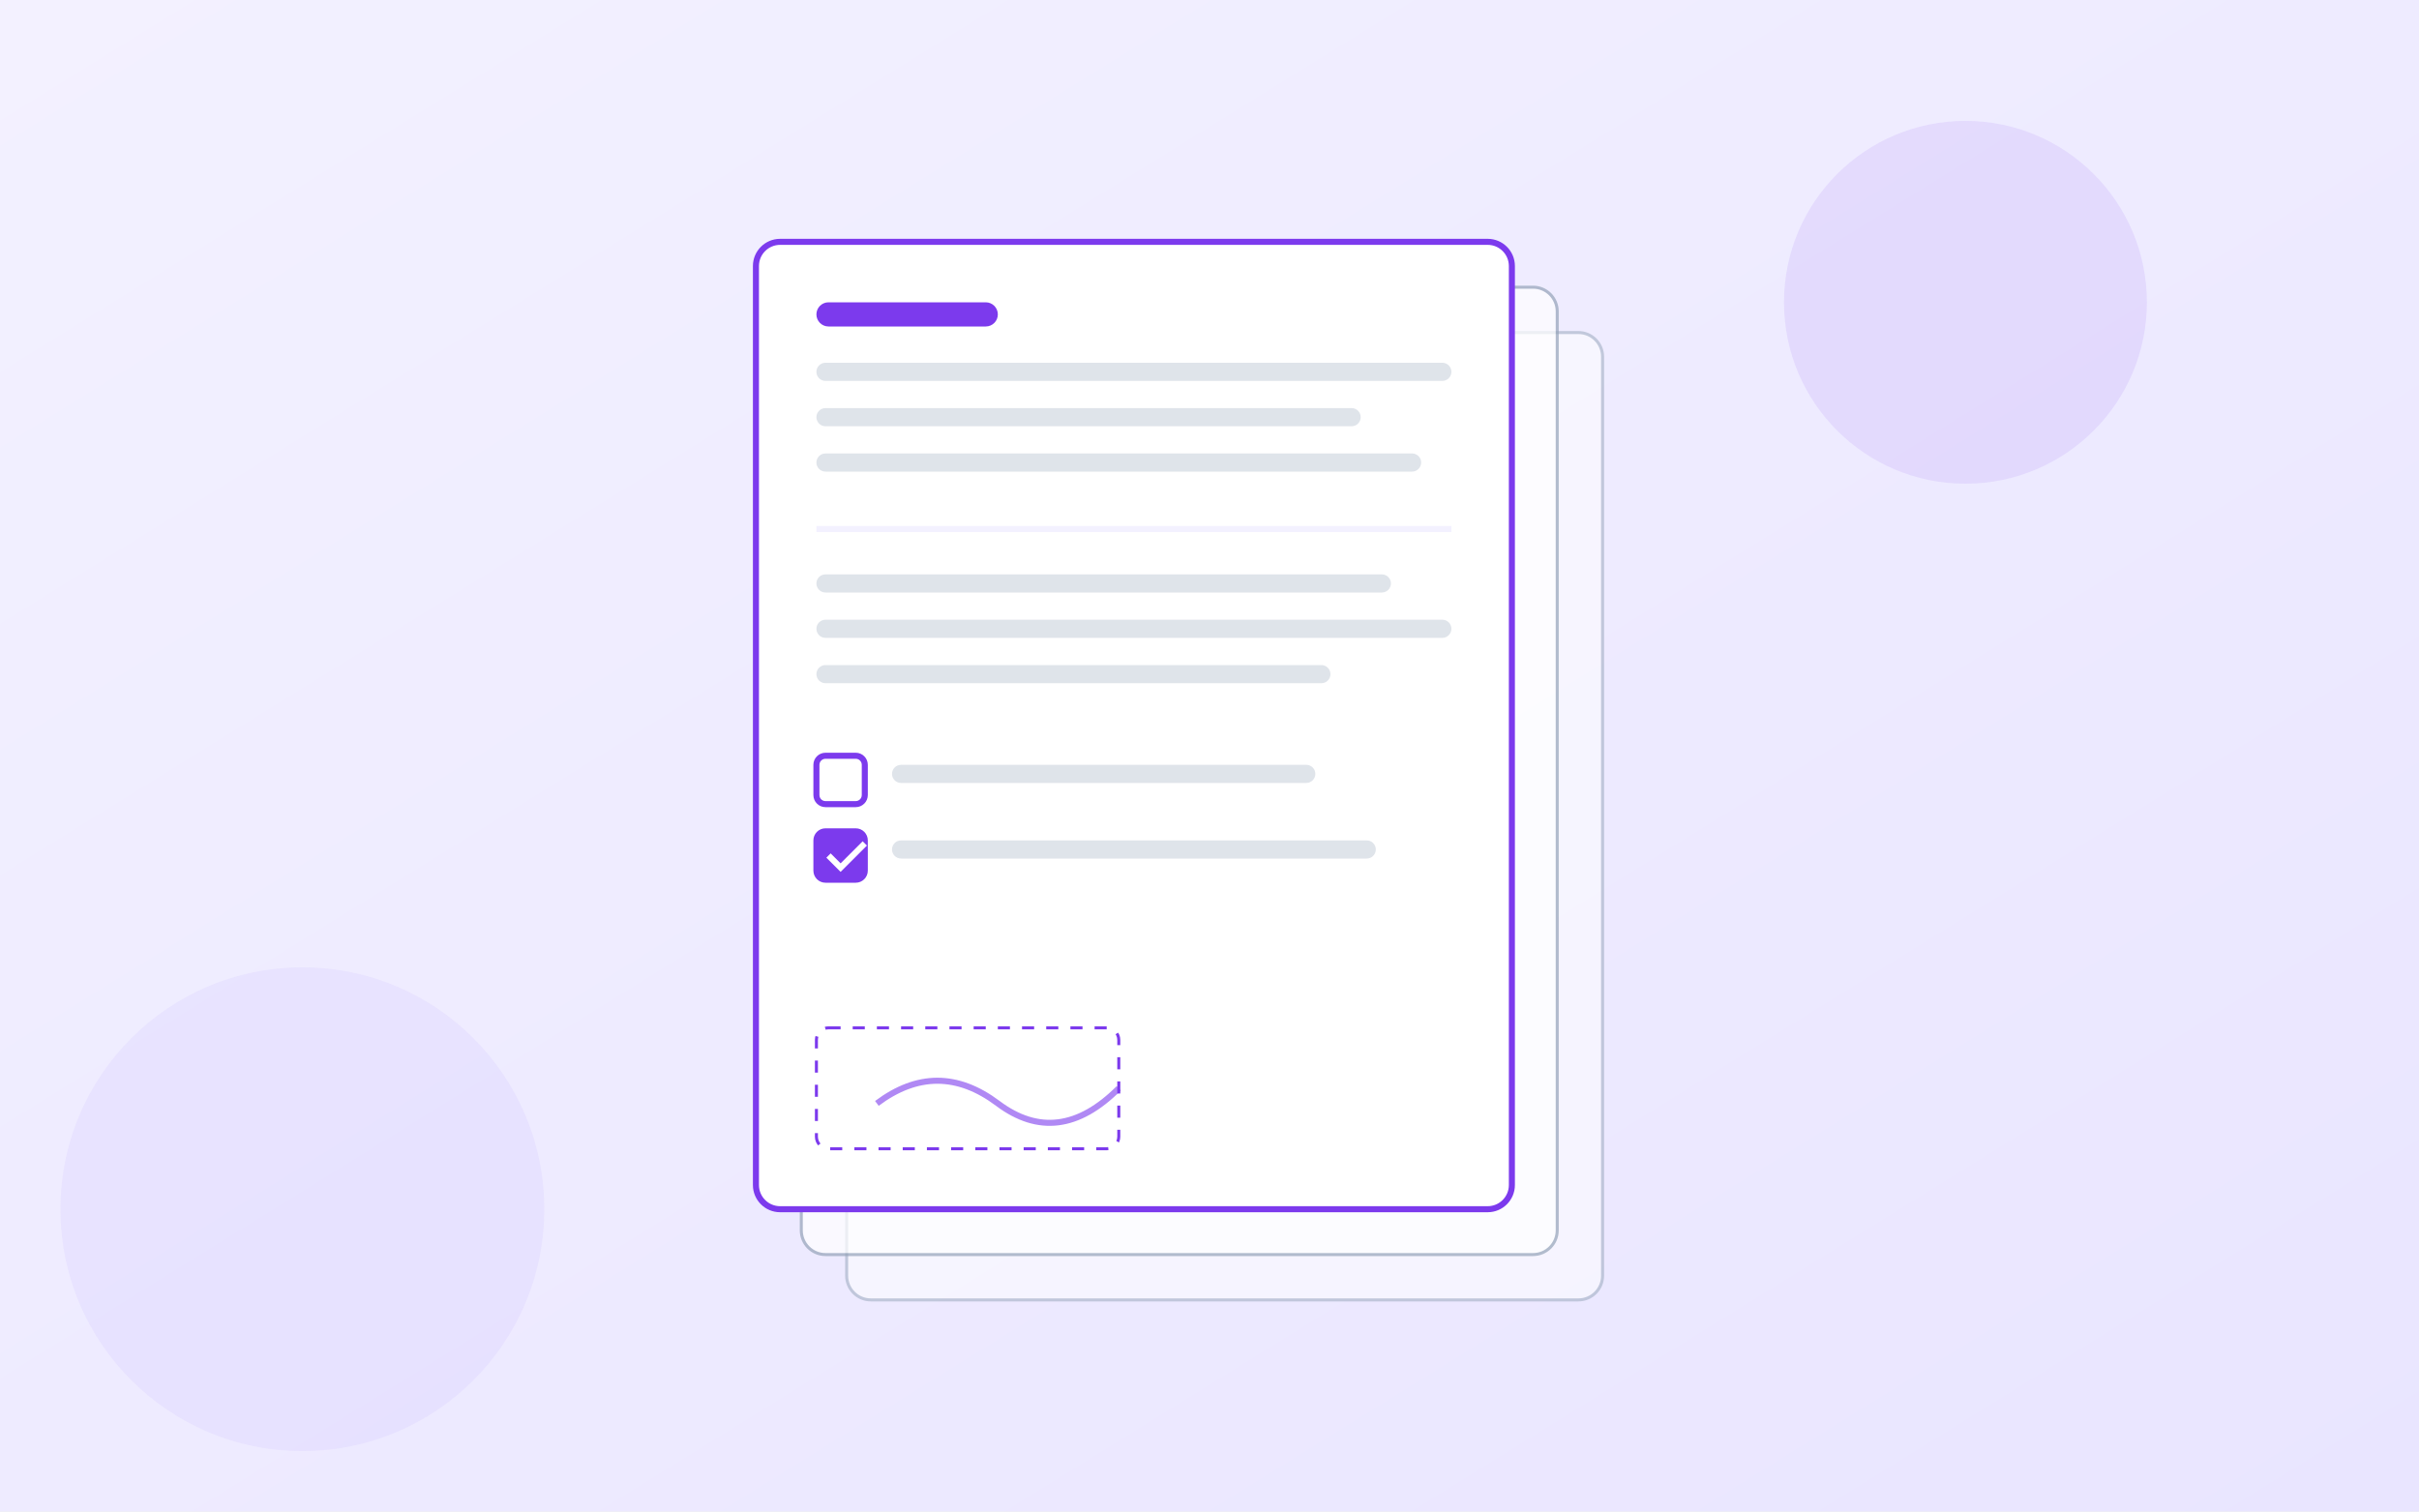
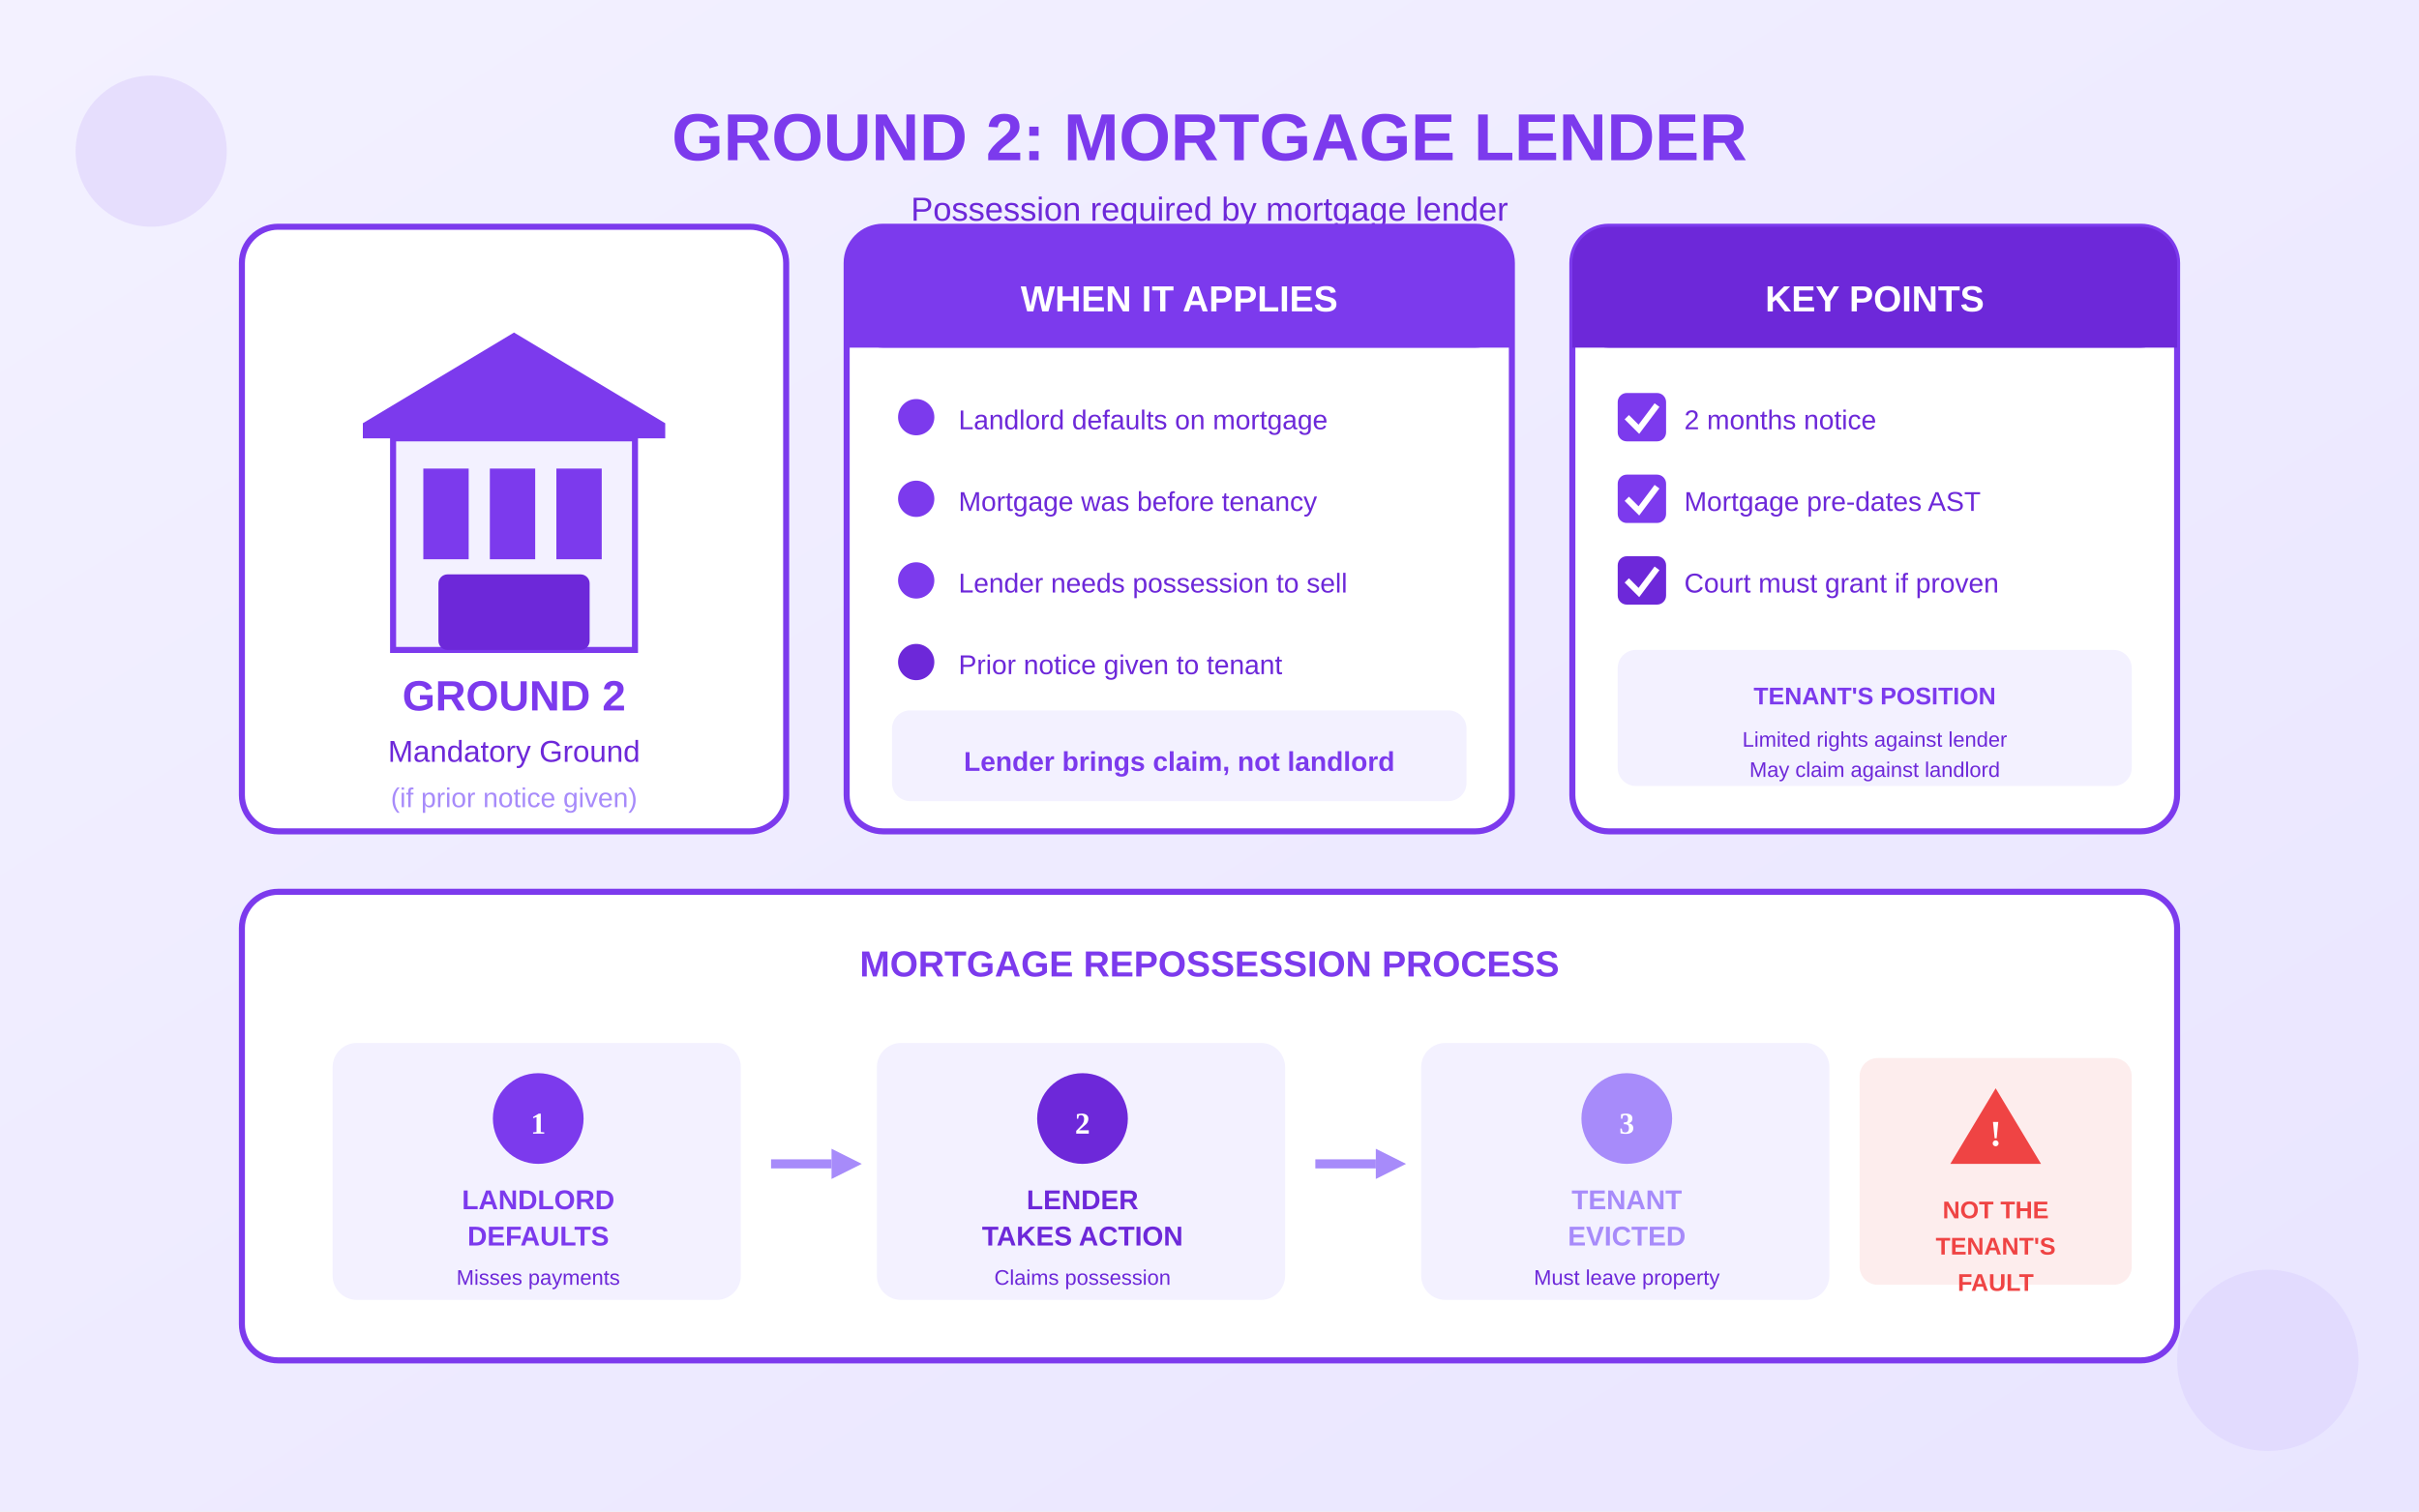
<svg xmlns="http://www.w3.org/2000/svg" viewBox="0 0 800 500">
  <defs>
    <linearGradient id="bgGrad" x1="0%" y1="0%" x2="100%" y2="100%">
      <stop offset="0%" style="stop-color:#F3F1FF" />
      <stop offset="100%" style="stop-color:#E9E5FF" />
    </linearGradient>
  </defs>
  <rect width="800" height="500" fill="url(#bgGrad)" />
-   <g transform="translate(250, 80)">
-     <rect x="30" y="30" width="250" height="320" rx="8" fill="white" stroke="#94A3B8" stroke-width="1" opacity="0.5" />
-     <rect x="15" y="15" width="250" height="320" rx="8" fill="white" stroke="#94A3B8" stroke-width="1" opacity="0.7" />
-     <rect x="0" y="0" width="250" height="320" rx="8" fill="white" stroke="#7C3AED" stroke-width="2" />
-     <rect x="20" y="20" width="60" height="8" rx="4" fill="#7C3AED" />
-     <rect x="20" y="40" width="210" height="6" rx="3" fill="#94A3B8" opacity="0.3" />
-     <rect x="20" y="55" width="180" height="6" rx="3" fill="#94A3B8" opacity="0.3" />
-     <rect x="20" y="70" width="200" height="6" rx="3" fill="#94A3B8" opacity="0.3" />
-     <line x1="20" y1="95" x2="230" y2="95" stroke="#F3F1FF" stroke-width="2" />
-     <rect x="20" y="110" width="190" height="6" rx="3" fill="#94A3B8" opacity="0.3" />
-     <rect x="20" y="125" width="210" height="6" rx="3" fill="#94A3B8" opacity="0.3" />
-     <rect x="20" y="140" width="170" height="6" rx="3" fill="#94A3B8" opacity="0.3" />
-     <rect x="20" y="170" width="16" height="16" rx="3" stroke="#7C3AED" stroke-width="2" fill="none" />
-     <rect x="45" y="173" width="140" height="6" rx="3" fill="#94A3B8" opacity="0.3" />
-     <rect x="20" y="195" width="16" height="16" rx="3" stroke="#7C3AED" stroke-width="2" fill="#7C3AED" />
-     <path d="M24 203 L28 207 L36 199" stroke="white" stroke-width="2" fill="none" />
-     <rect x="45" y="198" width="160" height="6" rx="3" fill="#94A3B8" opacity="0.3" />
-     <rect x="20" y="260" width="100" height="40" rx="4" stroke="#7C3AED" stroke-width="1" stroke-dasharray="4" fill="none" />
-     <path d="M40 285 Q60 270 80 285 Q100 300 120 280" stroke="#7C3AED" stroke-width="2" fill="none" opacity="0.6" />
+   <g transform="translate(80, 25)">
+     <text x="320" y="28" text-anchor="middle" fill="#7C3AED" font-size="22" font-weight="bold" font-family="Arial">GROUND 2: MORTGAGE LENDER</text>
+     <text x="320" y="48" text-anchor="middle" fill="#6D28D9" font-size="11" font-family="Arial">Possession required by mortgage lender</text>
  </g>
-   <circle cx="650" cy="100" r="60" fill="#7C3AED" opacity="0.1" />
-   <circle cx="100" cy="400" r="80" fill="#A78BFA" opacity="0.1" />
+   <g transform="translate(80, 75)">
+     <rect x="0" y="0" width="180" height="200" rx="12" fill="white" stroke="#7C3AED" stroke-width="2" />
+     <path d="M90 35 L140 65 L140 70 L40 70 L40 65 Z" fill="#7C3AED" />
+     <rect x="50" y="70" width="80" height="70" fill="#F3F1FF" stroke="#7C3AED" stroke-width="2" />
+     <rect x="60" y="80" width="15" height="30" fill="#7C3AED" />
+     <rect x="82" y="80" width="15" height="30" fill="#7C3AED" />
+     <rect x="104" y="80" width="15" height="30" fill="#7C3AED" />
+     <rect x="65" y="115" width="50" height="25" rx="3" fill="#6D28D9" />
+     <text x="90" y="160" text-anchor="middle" fill="#7C3AED" font-size="14" font-weight="bold" font-family="Arial">GROUND 2</text>
+     <text x="90" y="177" text-anchor="middle" fill="#6D28D9" font-size="10" font-family="Arial">Mandatory Ground</text>
+     <text x="90" y="192" text-anchor="middle" fill="#A78BFA" font-size="9" font-family="Arial">(if prior notice given)</text>
+   </g>
+   <g transform="translate(280, 75)">
+     <rect x="0" y="0" width="220" height="200" rx="12" fill="white" stroke="#7C3AED" stroke-width="2" />
+     <rect x="0" y="0" width="220" height="40" rx="12" fill="#7C3AED" />
+     <rect x="0" y="28" width="220" height="12" fill="#7C3AED" />
+     <text x="110" y="28" text-anchor="middle" fill="white" font-size="12" font-weight="bold" font-family="Arial">WHEN IT APPLIES</text>
+     <g transform="translate(15, 55)">
+       <circle cx="8" cy="8" r="6" fill="#7C3AED" />
+       <text x="22" y="12" fill="#6D28D9" font-size="9" font-family="Arial">Landlord defaults on mortgage</text>
+     </g>
+     <g transform="translate(15, 82)">
+       <circle cx="8" cy="8" r="6" fill="#7C3AED" />
+       <text x="22" y="12" fill="#6D28D9" font-size="9" font-family="Arial">Mortgage was before tenancy</text>
+     </g>
+     <g transform="translate(15, 109)">
+       <circle cx="8" cy="8" r="6" fill="#7C3AED" />
+       <text x="22" y="12" fill="#6D28D9" font-size="9" font-family="Arial">Lender needs possession to sell</text>
+     </g>
+     <g transform="translate(15, 136)">
+       <circle cx="8" cy="8" r="6" fill="#6D28D9" />
+       <text x="22" y="12" fill="#6D28D9" font-size="9" font-family="Arial">Prior notice given to tenant</text>
+     </g>
+     <rect x="15" y="160" width="190" height="30" rx="6" fill="#F3F1FF" />
+     <text x="110" y="180" text-anchor="middle" fill="#7C3AED" font-size="9" font-weight="bold" font-family="Arial">Lender brings claim, not landlord</text>
+   </g>
+   <g transform="translate(520, 75)">
+     <rect x="0" y="0" width="200" height="200" rx="12" fill="white" stroke="#7C3AED" stroke-width="2" />
+     <rect x="0" y="0" width="200" height="40" rx="12" fill="#6D28D9" />
+     <rect x="0" y="28" width="200" height="12" fill="#6D28D9" />
+     <text x="100" y="28" text-anchor="middle" fill="white" font-size="12" font-weight="bold" font-family="Arial">KEY POINTS</text>
+     <g transform="translate(15, 55)">
+       <rect x="0" y="0" width="16" height="16" rx="3" fill="#7C3AED" />
+       <path d="M3 8 L7 12 L13 4" stroke="white" stroke-width="2" fill="none" />
+       <text x="22" y="12" fill="#6D28D9" font-size="9" font-family="Arial">2 months notice</text>
+     </g>
+     <g transform="translate(15, 82)">
+       <rect x="0" y="0" width="16" height="16" rx="3" fill="#7C3AED" />
+       <path d="M3 8 L7 12 L13 4" stroke="white" stroke-width="2" fill="none" />
+       <text x="22" y="12" fill="#6D28D9" font-size="9" font-family="Arial">Mortgage pre-dates AST</text>
+     </g>
+     <g transform="translate(15, 109)">
+       <rect x="0" y="0" width="16" height="16" rx="3" fill="#6D28D9" />
+       <path d="M3 8 L7 12 L13 4" stroke="white" stroke-width="2" fill="none" />
+       <text x="22" y="12" fill="#6D28D9" font-size="9" font-family="Arial">Court must grant if proven</text>
+     </g>
+     <g transform="translate(15, 140)">
+       <rect x="0" y="0" width="170" height="45" rx="6" fill="#F3F1FF" />
+       <text x="85" y="18" text-anchor="middle" fill="#7C3AED" font-size="8" font-weight="bold" font-family="Arial">TENANT'S POSITION</text>
+       <text x="85" y="32" text-anchor="middle" fill="#6D28D9" font-size="7" font-family="Arial">Limited rights against lender</text>
+       <text x="85" y="42" text-anchor="middle" fill="#6D28D9" font-size="7" font-family="Arial">May claim against landlord</text>
+     </g>
+   </g>
+   <g transform="translate(80, 295)">
+     <rect x="0" y="0" width="640" height="155" rx="12" fill="white" stroke="#7C3AED" stroke-width="2" />
+     <text x="320" y="28" text-anchor="middle" fill="#7C3AED" font-size="12" font-weight="bold" font-family="Arial">MORTGAGE REPOSSESSION PROCESS</text>
+     <g transform="translate(30, 50)">
+       <rect x="0" y="0" width="135" height="85" rx="8" fill="#F3F1FF" />
+       <circle cx="68" cy="25" r="15" fill="#7C3AED" />
+       <text x="68" y="30" text-anchor="middle" fill="white" font-size="10" font-weight="bold">1</text>
+       <text x="68" y="55" text-anchor="middle" fill="#7C3AED" font-size="9" font-weight="bold" font-family="Arial">LANDLORD</text>
+       <text x="68" y="67" text-anchor="middle" fill="#7C3AED" font-size="9" font-weight="bold" font-family="Arial">DEFAULTS</text>
+       <text x="68" y="80" text-anchor="middle" fill="#6D28D9" font-size="7" font-family="Arial">Misses payments</text>
+     </g>
+     <path d="M175 90 L195 90" stroke="#A78BFA" stroke-width="3" fill="none" />
+     <polygon points="195,85 205,90 195,95" fill="#A78BFA" />
+     <g transform="translate(210, 50)">
+       <rect x="0" y="0" width="135" height="85" rx="8" fill="#F3F1FF" />
+       <circle cx="68" cy="25" r="15" fill="#6D28D9" />
+       <text x="68" y="30" text-anchor="middle" fill="white" font-size="10" font-weight="bold">2</text>
+       <text x="68" y="55" text-anchor="middle" fill="#6D28D9" font-size="9" font-weight="bold" font-family="Arial">LENDER</text>
+       <text x="68" y="67" text-anchor="middle" fill="#6D28D9" font-size="9" font-weight="bold" font-family="Arial">TAKES ACTION</text>
+       <text x="68" y="80" text-anchor="middle" fill="#6D28D9" font-size="7" font-family="Arial">Claims possession</text>
+     </g>
+     <path d="M355 90 L375 90" stroke="#A78BFA" stroke-width="3" fill="none" />
+     <polygon points="375,85 385,90 375,95" fill="#A78BFA" />
+     <g transform="translate(390, 50)">
+       <rect x="0" y="0" width="135" height="85" rx="8" fill="#F3F1FF" />
+       <circle cx="68" cy="25" r="15" fill="#A78BFA" />
+       <text x="68" y="30" text-anchor="middle" fill="white" font-size="10" font-weight="bold">3</text>
+       <text x="68" y="55" text-anchor="middle" fill="#A78BFA" font-size="9" font-weight="bold" font-family="Arial">TENANT</text>
+       <text x="68" y="67" text-anchor="middle" fill="#A78BFA" font-size="9" font-weight="bold" font-family="Arial">EVICTED</text>
+       <text x="68" y="80" text-anchor="middle" fill="#6D28D9" font-size="7" font-family="Arial">Must leave property</text>
+     </g>
+     <rect x="535" y="55" width="90" height="75" rx="6" fill="#EF4444" opacity="0.1" />
+     <polygon points="580,65 595,90 565,90" fill="#EF4444" />
+     <text x="580" y="84" text-anchor="middle" fill="white" font-size="12" font-weight="bold">!</text>
+     <text x="580" y="108" text-anchor="middle" fill="#EF4444" font-size="8" font-weight="bold" font-family="Arial">NOT THE</text>
+     <text x="580" y="120" text-anchor="middle" fill="#EF4444" font-size="8" font-weight="bold" font-family="Arial">TENANT'S</text>
+     <text x="580" y="132" text-anchor="middle" fill="#EF4444" font-size="8" font-weight="bold" font-family="Arial">FAULT</text>
+   </g>
+   <circle cx="50" cy="50" r="25" fill="#7C3AED" opacity="0.1" />
+   <circle cx="750" cy="450" r="30" fill="#A78BFA" opacity="0.12" />
</svg>
